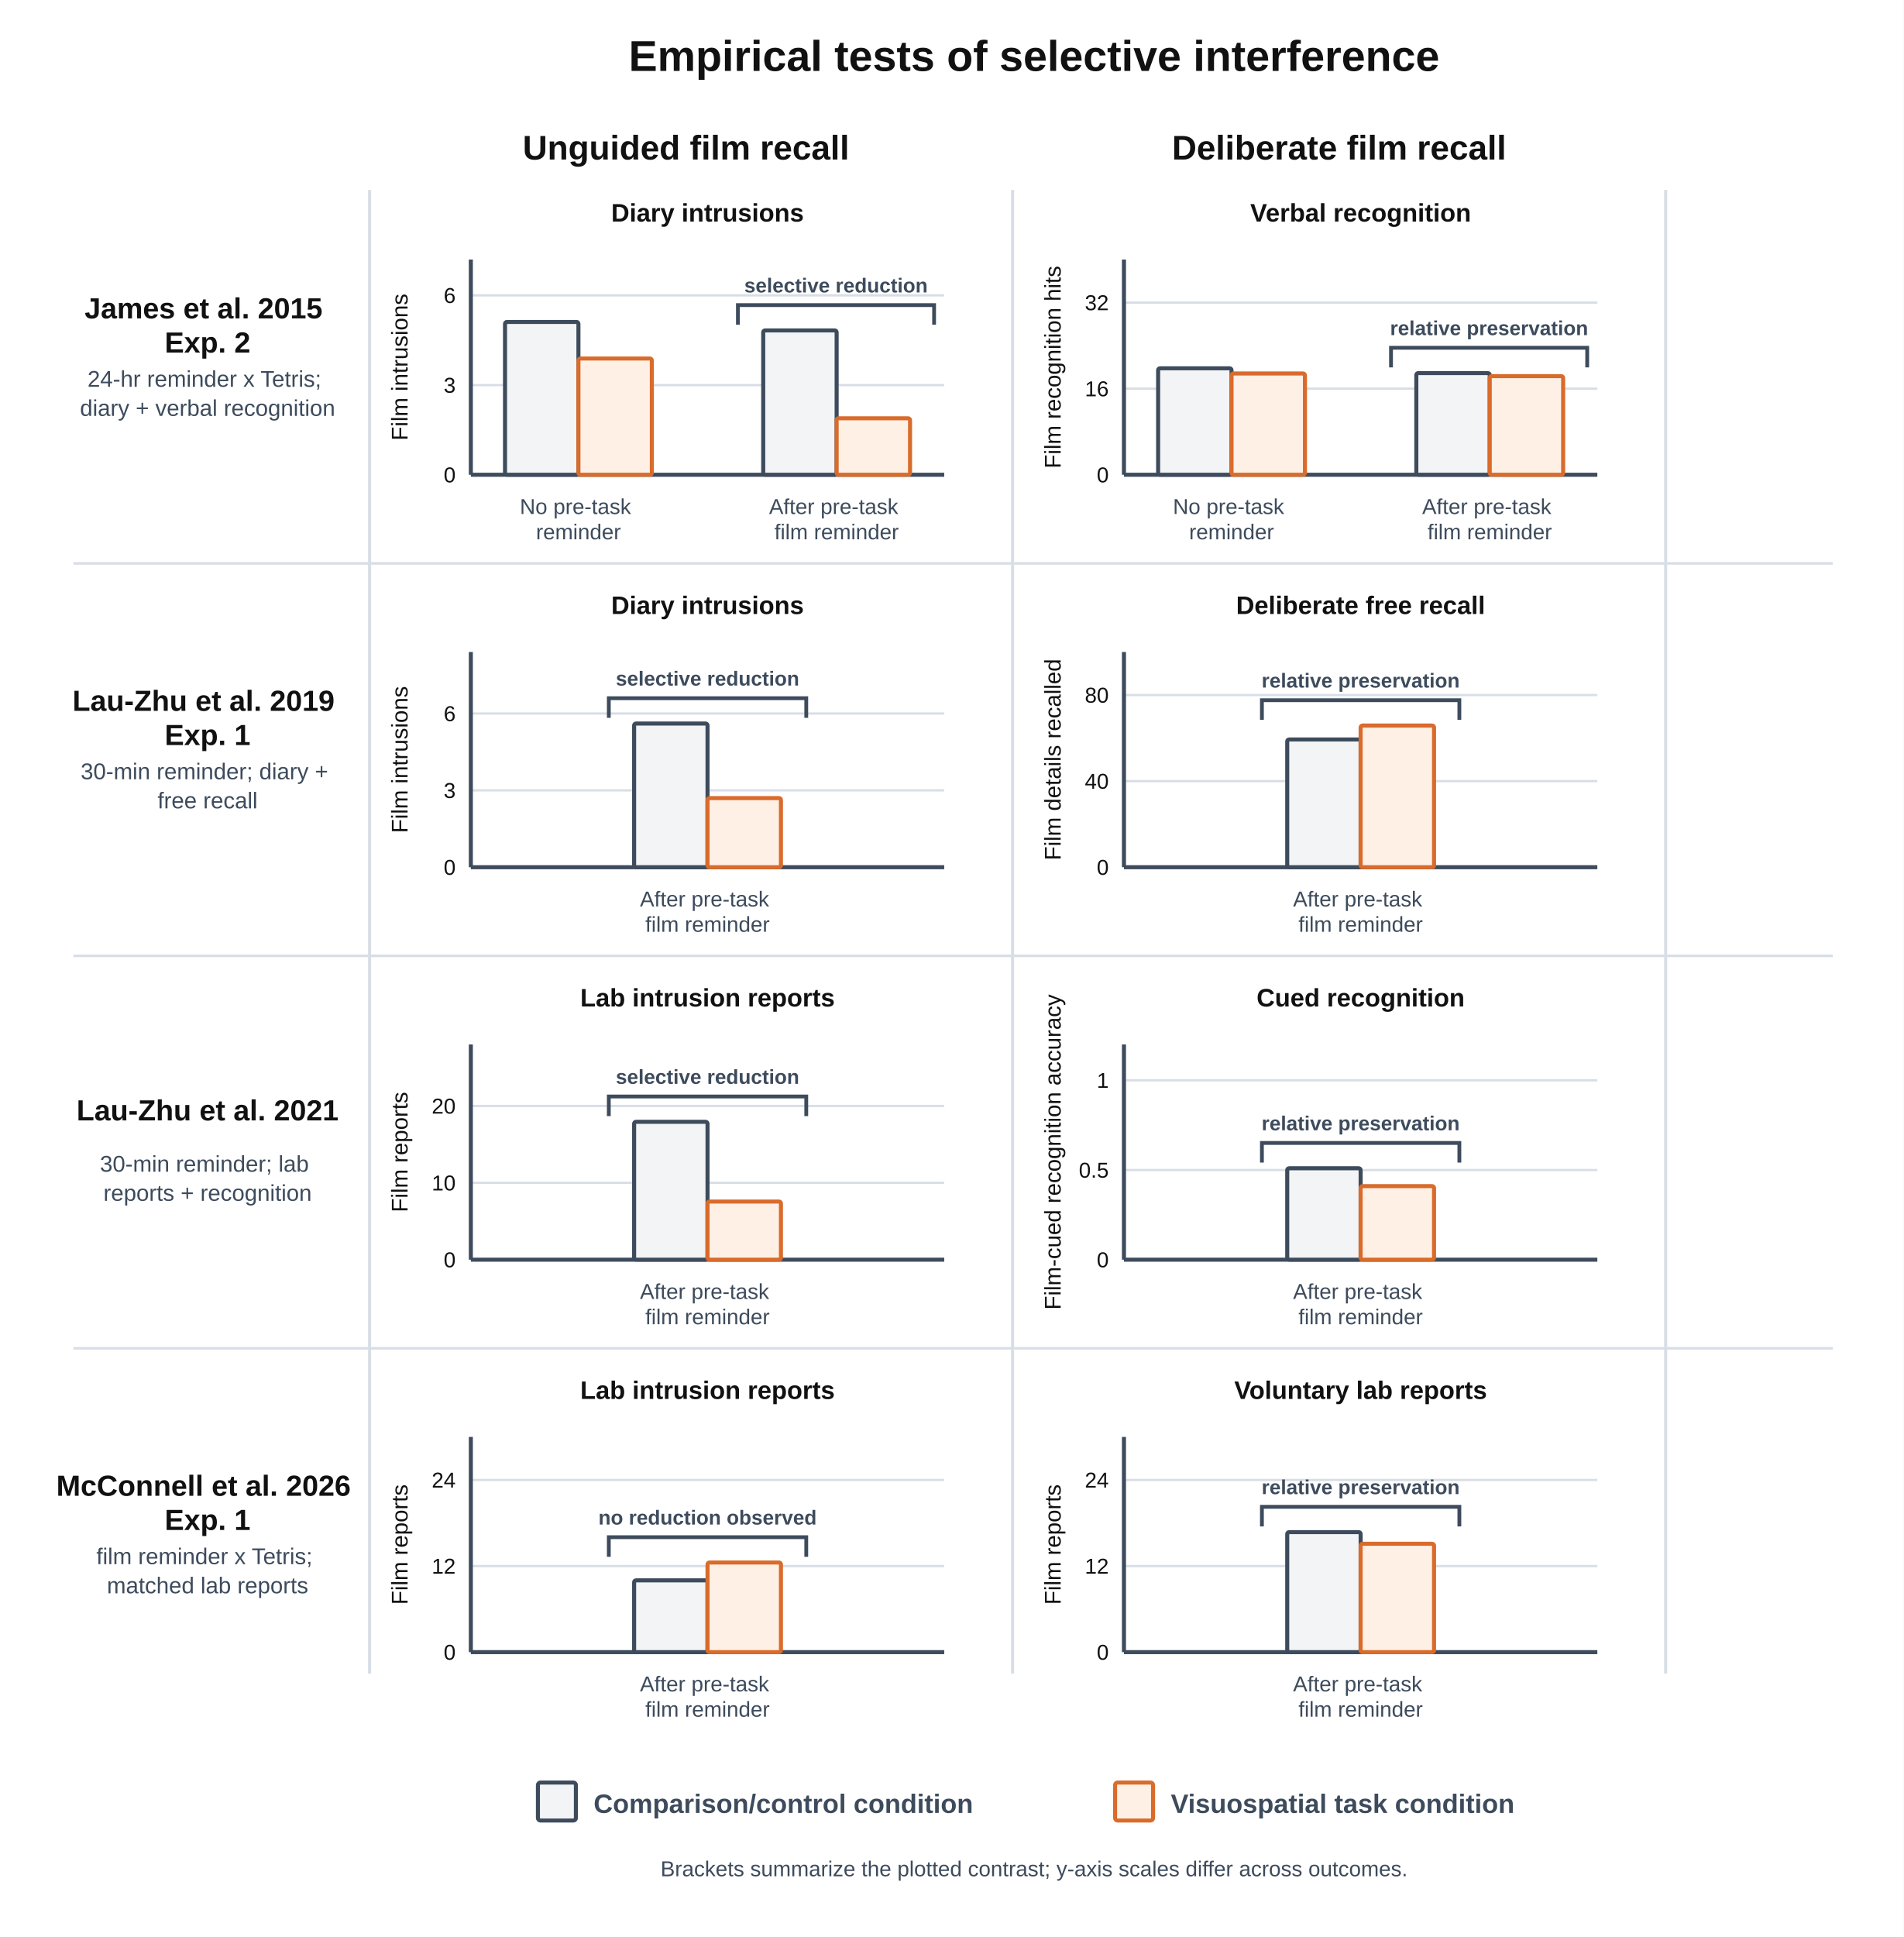
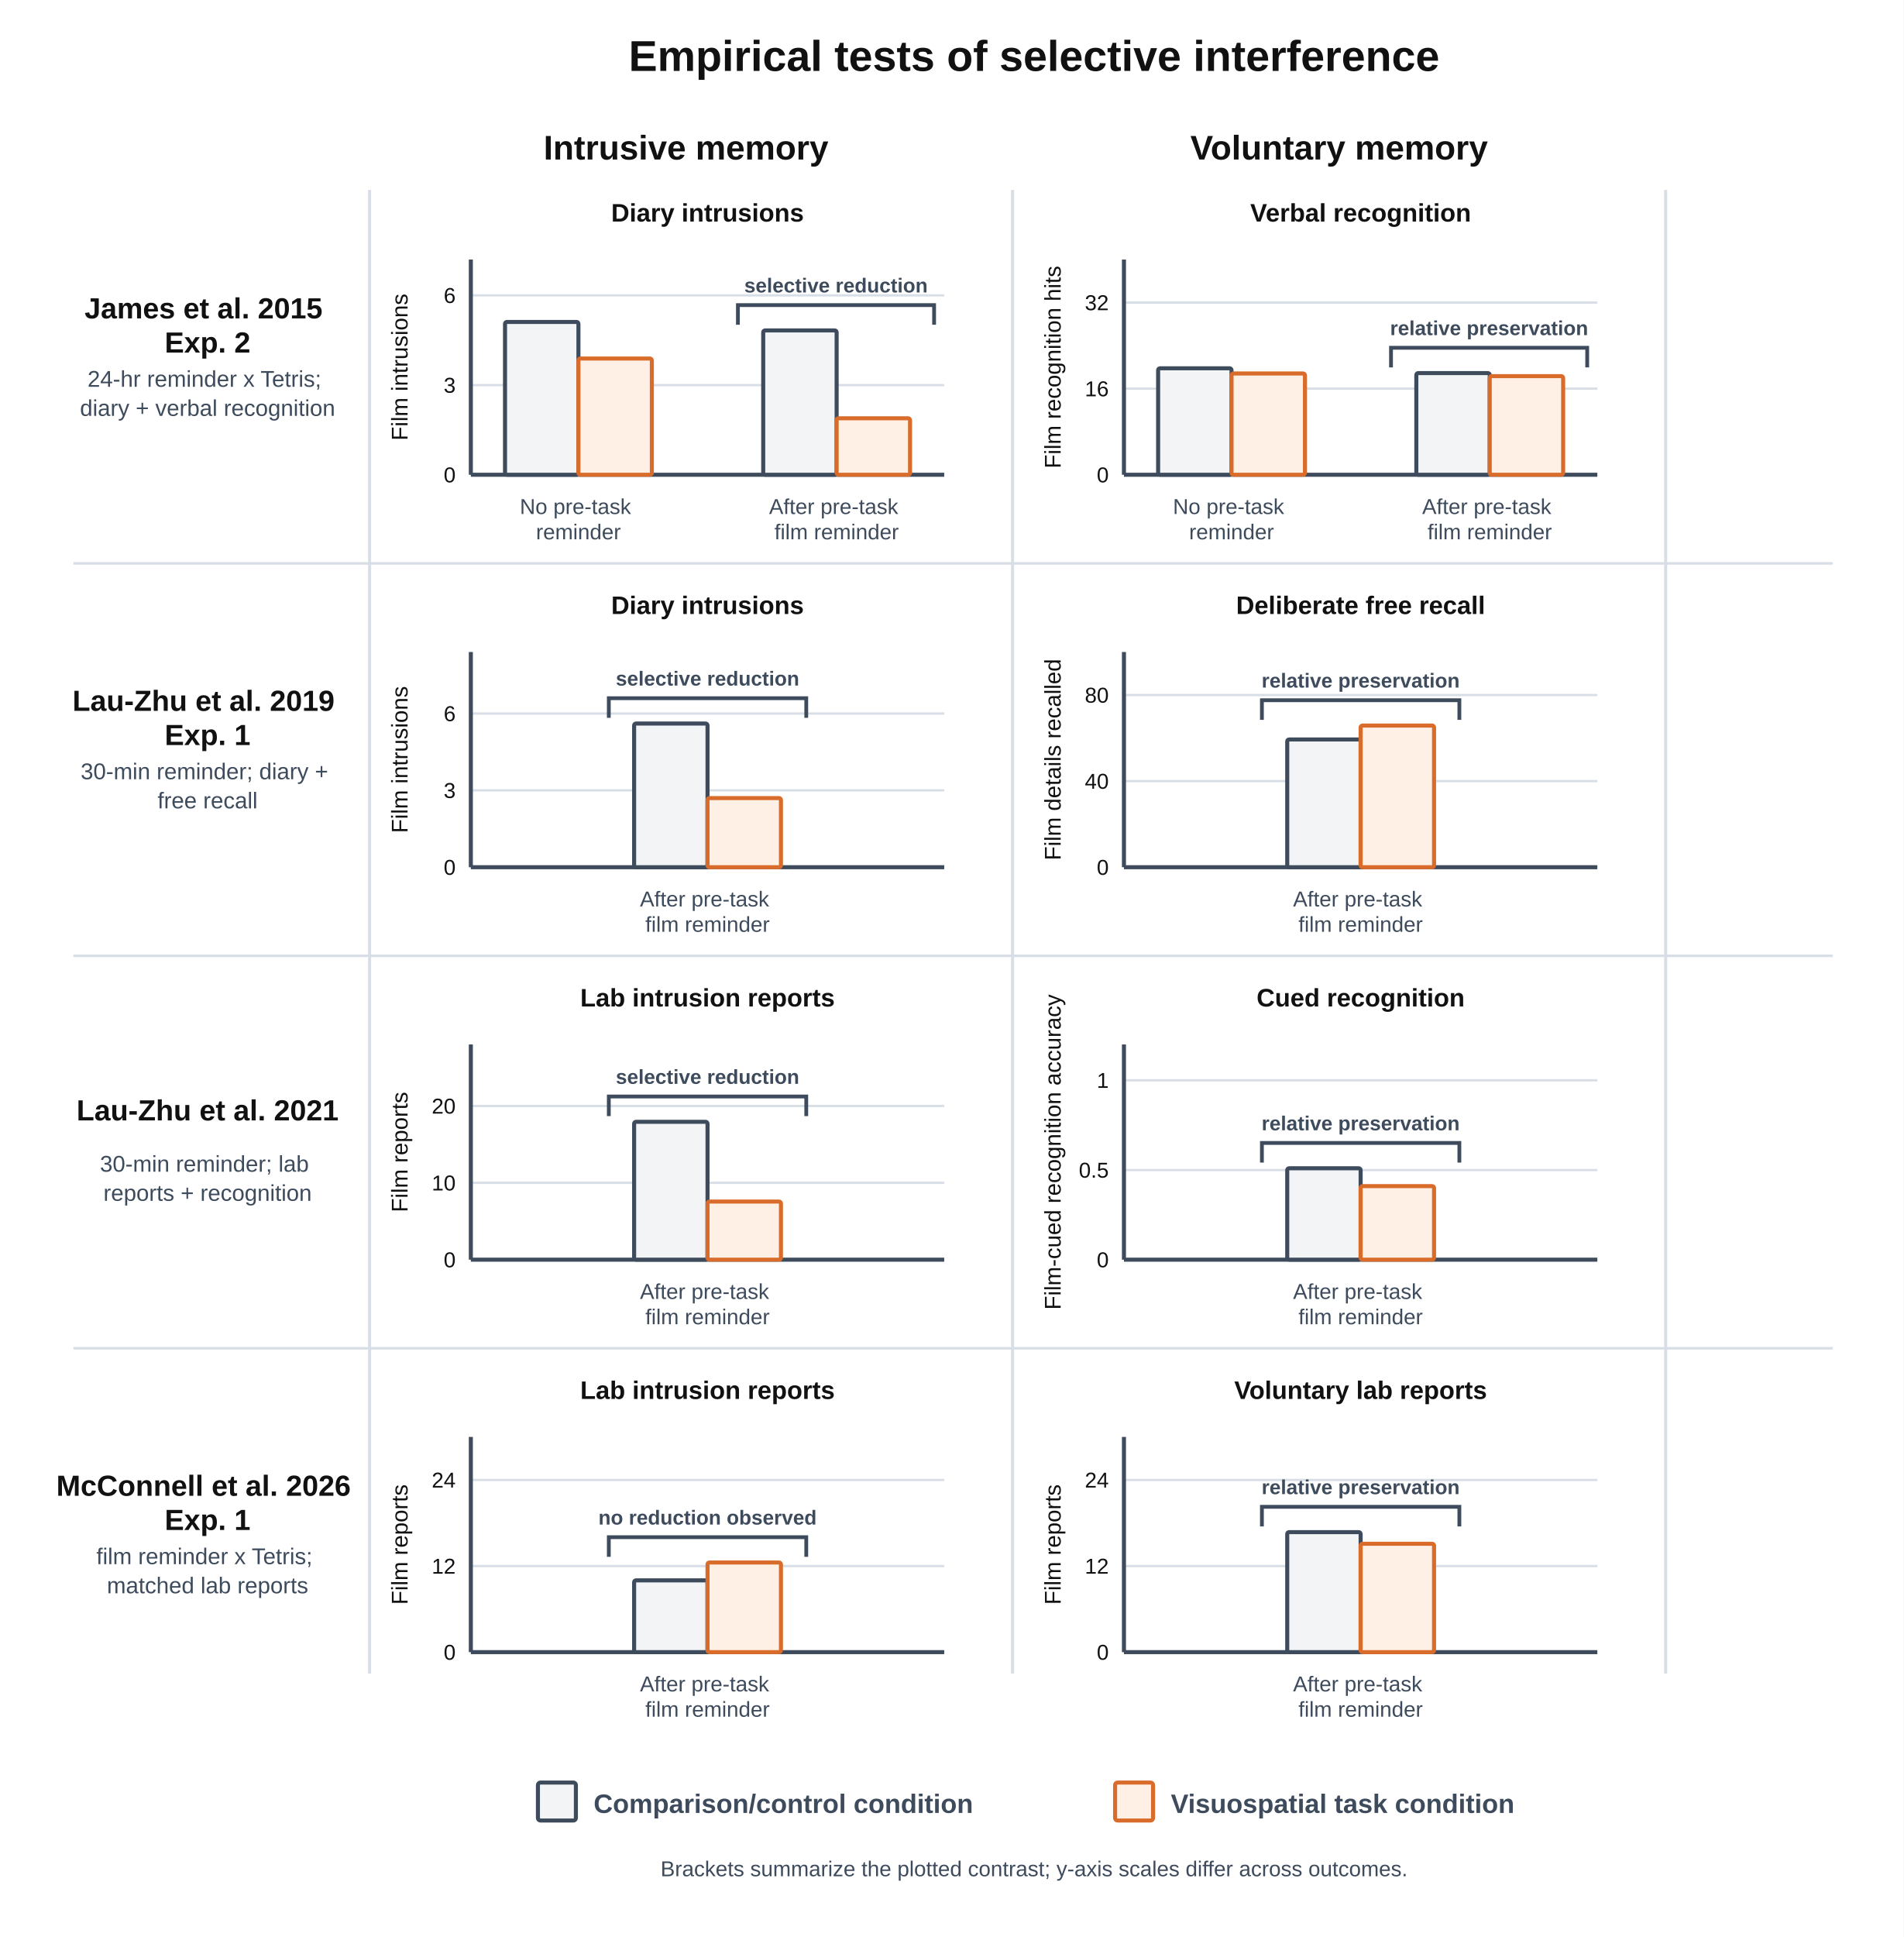
<svg xmlns="http://www.w3.org/2000/svg" viewBox="0 0 1504 1530" width="1504" height="1530">
  <rect x="0" y="0" width="1504" height="1530" fill="white" />
  <text x="817.0" y="56.0" font-family="Arial, Helvetica, DejaVu Sans, sans-serif" font-size="34" font-weight="bold" text-anchor="middle" fill="#111111">Empirical tests of selective interference</text>
-   <text x="542.0" y="126.0" font-family="Arial, Helvetica, DejaVu Sans, sans-serif" font-size="27" font-weight="bold" text-anchor="middle" fill="#111111">Unguided film recall</text>
-   <text x="1058.0" y="126.0" font-family="Arial, Helvetica, DejaVu Sans, sans-serif" font-size="27" font-weight="bold" text-anchor="middle" fill="#111111">Deliberate film recall</text>
+   <text x="542.0" y="126.0" font-family="Arial, Helvetica, DejaVu Sans, sans-serif" font-size="27" font-weight="bold" text-anchor="middle" fill="#111111">Intrusive memory</text>
+   <text x="1058.0" y="126.0" font-family="Arial, Helvetica, DejaVu Sans, sans-serif" font-size="27" font-weight="bold" text-anchor="middle" fill="#111111">Voluntary memory</text>
  <line x1="292.0" y1="150.0" x2="292.0" y2="1322.0" stroke="#D8DEE6" stroke-width="2.4" />
  <line x1="800.0" y1="150.0" x2="800.0" y2="1322.0" stroke="#D8DEE6" stroke-width="2.4" />
  <line x1="1316.0" y1="150.0" x2="1316.0" y2="1322.0" stroke="#D8DEE6" stroke-width="2.4" />
  <text x="164.0" y="251.5" font-family="Arial, Helvetica, DejaVu Sans, sans-serif" font-size="23" font-weight="bold" text-anchor="middle" fill="#111111">
    <tspan x="164.0" dy="0.0">James et al. 2015</tspan>
    <tspan x="164.0" dy="27.0">Exp. 2</tspan>
  </text>
  <text x="164.0" y="305.5" font-family="Arial, Helvetica, DejaVu Sans, sans-serif" font-size="18" font-weight="normal" text-anchor="middle" fill="#3D4B5C">
    <tspan x="164.0" dy="0.0">24-hr reminder x Tetris;</tspan>
    <tspan x="164.0" dy="23.0">diary + verbal recognition</tspan>
  </text>
  <text x="559.0" y="175.0" font-family="Arial, Helvetica, DejaVu Sans, sans-serif" font-size="20" font-weight="bold" text-anchor="middle" fill="#111111">Diary intrusions</text>
  <line x1="372.0" y1="375.0" x2="746.0" y2="375.0" stroke="#D8DEE6" stroke-width="1.8" />
  <text x="360.0" y="381.0" font-family="Arial, Helvetica, DejaVu Sans, sans-serif" font-size="17" font-weight="normal" text-anchor="end" fill="#111111">0</text>
  <line x1="372.0" y1="304.2" x2="746.0" y2="304.2" stroke="#D8DEE6" stroke-width="1.8" />
  <text x="360.0" y="310.2" font-family="Arial, Helvetica, DejaVu Sans, sans-serif" font-size="17" font-weight="normal" text-anchor="end" fill="#111111">3</text>
  <line x1="372.0" y1="233.3" x2="746.0" y2="233.3" stroke="#D8DEE6" stroke-width="1.8" />
  <text x="360.0" y="239.3" font-family="Arial, Helvetica, DejaVu Sans, sans-serif" font-size="17" font-weight="normal" text-anchor="end" fill="#111111">6</text>
  <line x1="372.0" y1="205.0" x2="372.0" y2="375.0" stroke="#3D4B5C" stroke-width="3.2" />
  <line x1="372.0" y1="375.0" x2="746.0" y2="375.0" stroke="#3D4B5C" stroke-width="3.2" />
  <rect x="399.0" y="254.3" width="58.0" height="120.7" rx="1.5" fill="#F2F4F6" stroke="#3D4B5C" stroke-width="3.2" />
  <rect x="457.0" y="283.2" width="58.0" height="91.8" rx="1.5" fill="#FFF0E6" stroke="#D96B2B" stroke-width="3.2" />
  <text x="457.0" y="406.0" font-family="Arial, Helvetica, DejaVu Sans, sans-serif" font-size="17" font-weight="normal" text-anchor="middle" fill="#3D4B5C">
    <tspan x="457.0" dy="0.0">No pre-task</tspan>
    <tspan x="457.0" dy="20.0">reminder</tspan>
  </text>
  <rect x="603.0" y="261.0" width="58.0" height="114.0" rx="1.5" fill="#F2F4F6" stroke="#3D4B5C" stroke-width="3.2" />
  <rect x="661.0" y="330.4" width="58.0" height="44.6" rx="1.5" fill="#FFF0E6" stroke="#D96B2B" stroke-width="3.2" />
  <text x="661.0" y="406.0" font-family="Arial, Helvetica, DejaVu Sans, sans-serif" font-size="17" font-weight="normal" text-anchor="middle" fill="#3D4B5C">
    <tspan x="661.0" dy="0.0">After pre-task</tspan>
    <tspan x="661.0" dy="20.0">film reminder</tspan>
  </text>
  <polyline points="583.0,255.0 583.0,241.0 738.0,241.0 738.0,255.0" fill="none" stroke="#3D4B5C" stroke-width="3.0" stroke-linecap="square" stroke-linejoin="miter" />
  <text x="660.5" y="231.0" font-family="Arial, Helvetica, DejaVu Sans, sans-serif" font-size="16" font-weight="bold" text-anchor="middle" fill="#3D4B5C">selective reduction</text>
  <text x="0.0" y="0.0" font-family="Arial, Helvetica, DejaVu Sans, sans-serif" font-size="18" font-weight="normal" text-anchor="middle" fill="#111111" transform="translate(322.0 290.0) rotate(-90)">Film intrusions</text>
  <text x="1075.0" y="175.0" font-family="Arial, Helvetica, DejaVu Sans, sans-serif" font-size="20" font-weight="bold" text-anchor="middle" fill="#111111">Verbal recognition</text>
  <line x1="888.0" y1="375.0" x2="1262.0" y2="375.0" stroke="#D8DEE6" stroke-width="1.8" />
  <text x="876.0" y="381.0" font-family="Arial, Helvetica, DejaVu Sans, sans-serif" font-size="17" font-weight="normal" text-anchor="end" fill="#111111">0</text>
  <line x1="888.0" y1="307.0" x2="1262.0" y2="307.0" stroke="#D8DEE6" stroke-width="1.8" />
  <text x="876.0" y="313.0" font-family="Arial, Helvetica, DejaVu Sans, sans-serif" font-size="17" font-weight="normal" text-anchor="end" fill="#111111">16</text>
  <line x1="888.0" y1="239.0" x2="1262.0" y2="239.0" stroke="#D8DEE6" stroke-width="1.8" />
  <text x="876.0" y="245.0" font-family="Arial, Helvetica, DejaVu Sans, sans-serif" font-size="17" font-weight="normal" text-anchor="end" fill="#111111">32</text>
  <line x1="888.0" y1="205.0" x2="888.0" y2="375.0" stroke="#3D4B5C" stroke-width="3.2" />
  <line x1="888.0" y1="375.0" x2="1262.0" y2="375.0" stroke="#3D4B5C" stroke-width="3.2" />
  <rect x="915.0" y="290.9" width="58.0" height="84.1" rx="1.5" fill="#F2F4F6" stroke="#3D4B5C" stroke-width="3.2" />
  <rect x="973.0" y="295.0" width="58.0" height="80.0" rx="1.5" fill="#FFF0E6" stroke="#D96B2B" stroke-width="3.2" />
  <text x="973.0" y="406.0" font-family="Arial, Helvetica, DejaVu Sans, sans-serif" font-size="17" font-weight="normal" text-anchor="middle" fill="#3D4B5C">
    <tspan x="973.0" dy="0.0">No pre-task</tspan>
    <tspan x="973.0" dy="20.0">reminder</tspan>
  </text>
  <rect x="1119.0" y="294.7" width="58.0" height="80.3" rx="1.5" fill="#F2F4F6" stroke="#3D4B5C" stroke-width="3.2" />
  <rect x="1177.0" y="297.1" width="58.0" height="77.9" rx="1.5" fill="#FFF0E6" stroke="#D96B2B" stroke-width="3.2" />
  <text x="1177.0" y="406.0" font-family="Arial, Helvetica, DejaVu Sans, sans-serif" font-size="17" font-weight="normal" text-anchor="middle" fill="#3D4B5C">
    <tspan x="1177.0" dy="0.0">After pre-task</tspan>
    <tspan x="1177.0" dy="20.0">film reminder</tspan>
  </text>
  <polyline points="1099.0,288.7 1099.0,274.7 1254.0,274.7 1254.0,288.7" fill="none" stroke="#3D4B5C" stroke-width="3.0" stroke-linecap="square" stroke-linejoin="miter" />
  <text x="1176.5" y="264.7" font-family="Arial, Helvetica, DejaVu Sans, sans-serif" font-size="16" font-weight="bold" text-anchor="middle" fill="#3D4B5C">relative preservation</text>
  <text x="0.0" y="0.0" font-family="Arial, Helvetica, DejaVu Sans, sans-serif" font-size="18" font-weight="normal" text-anchor="middle" fill="#111111" transform="translate(838.0 290.0) rotate(-90)">Film recognition hits</text>
  <line x1="58.0" y1="445.0" x2="1448.0" y2="445.0" stroke="#D8DEE6" stroke-width="2.0" />
  <text x="164.0" y="561.5" font-family="Arial, Helvetica, DejaVu Sans, sans-serif" font-size="23" font-weight="bold" text-anchor="middle" fill="#111111">
    <tspan x="164.0" dy="0.0">Lau-Zhu et al. 2019</tspan>
    <tspan x="164.0" dy="27.0">Exp. 1</tspan>
  </text>
  <text x="164.0" y="615.5" font-family="Arial, Helvetica, DejaVu Sans, sans-serif" font-size="18" font-weight="normal" text-anchor="middle" fill="#3D4B5C">
    <tspan x="164.0" dy="0.0">30-min reminder; diary +</tspan>
    <tspan x="164.0" dy="23.0">free recall</tspan>
  </text>
  <text x="559.0" y="485.0" font-family="Arial, Helvetica, DejaVu Sans, sans-serif" font-size="20" font-weight="bold" text-anchor="middle" fill="#111111">Diary intrusions</text>
  <line x1="372.0" y1="685.0" x2="746.0" y2="685.0" stroke="#D8DEE6" stroke-width="1.8" />
  <text x="360.0" y="691.0" font-family="Arial, Helvetica, DejaVu Sans, sans-serif" font-size="17" font-weight="normal" text-anchor="end" fill="#111111">0</text>
  <line x1="372.0" y1="624.3" x2="746.0" y2="624.3" stroke="#D8DEE6" stroke-width="1.8" />
  <text x="360.0" y="630.3" font-family="Arial, Helvetica, DejaVu Sans, sans-serif" font-size="17" font-weight="normal" text-anchor="end" fill="#111111">3</text>
  <line x1="372.0" y1="563.6" x2="746.0" y2="563.6" stroke="#D8DEE6" stroke-width="1.8" />
  <text x="360.0" y="569.6" font-family="Arial, Helvetica, DejaVu Sans, sans-serif" font-size="17" font-weight="normal" text-anchor="end" fill="#111111">6</text>
  <line x1="372.0" y1="515.0" x2="372.0" y2="685.0" stroke="#3D4B5C" stroke-width="3.2" />
  <line x1="372.0" y1="685.0" x2="746.0" y2="685.0" stroke="#3D4B5C" stroke-width="3.2" />
  <rect x="501.0" y="571.5" width="58.0" height="113.5" rx="1.5" fill="#F2F4F6" stroke="#3D4B5C" stroke-width="3.2" />
  <rect x="559.0" y="630.4" width="58.0" height="54.6" rx="1.5" fill="#FFF0E6" stroke="#D96B2B" stroke-width="3.2" />
  <text x="559.0" y="716.0" font-family="Arial, Helvetica, DejaVu Sans, sans-serif" font-size="17" font-weight="normal" text-anchor="middle" fill="#3D4B5C">
    <tspan x="559.0" dy="0.0">After pre-task</tspan>
    <tspan x="559.0" dy="20.0">film reminder</tspan>
  </text>
  <polyline points="481.0,565.5 481.0,551.5 637.0,551.5 637.0,565.5" fill="none" stroke="#3D4B5C" stroke-width="3.0" stroke-linecap="square" stroke-linejoin="miter" />
  <text x="559.0" y="541.5" font-family="Arial, Helvetica, DejaVu Sans, sans-serif" font-size="16" font-weight="bold" text-anchor="middle" fill="#3D4B5C">selective reduction</text>
  <text x="0.0" y="0.0" font-family="Arial, Helvetica, DejaVu Sans, sans-serif" font-size="18" font-weight="normal" text-anchor="middle" fill="#111111" transform="translate(322.0 600.0) rotate(-90)">Film intrusions</text>
  <text x="1075.0" y="485.0" font-family="Arial, Helvetica, DejaVu Sans, sans-serif" font-size="20" font-weight="bold" text-anchor="middle" fill="#111111">Deliberate free recall</text>
  <line x1="888.0" y1="685.0" x2="1262.0" y2="685.0" stroke="#D8DEE6" stroke-width="1.8" />
  <text x="876.0" y="691.0" font-family="Arial, Helvetica, DejaVu Sans, sans-serif" font-size="17" font-weight="normal" text-anchor="end" fill="#111111">0</text>
  <line x1="888.0" y1="617.0" x2="1262.0" y2="617.0" stroke="#D8DEE6" stroke-width="1.8" />
  <text x="876.0" y="623.0" font-family="Arial, Helvetica, DejaVu Sans, sans-serif" font-size="17" font-weight="normal" text-anchor="end" fill="#111111">40</text>
  <line x1="888.0" y1="549.0" x2="1262.0" y2="549.0" stroke="#D8DEE6" stroke-width="1.8" />
  <text x="876.0" y="555.0" font-family="Arial, Helvetica, DejaVu Sans, sans-serif" font-size="17" font-weight="normal" text-anchor="end" fill="#111111">80</text>
  <line x1="888.0" y1="515.0" x2="888.0" y2="685.0" stroke="#3D4B5C" stroke-width="3.2" />
  <line x1="888.0" y1="685.0" x2="1262.0" y2="685.0" stroke="#3D4B5C" stroke-width="3.2" />
  <rect x="1017.0" y="584.1" width="58.0" height="100.9" rx="1.5" fill="#F2F4F6" stroke="#3D4B5C" stroke-width="3.2" />
  <rect x="1075.0" y="573.1" width="58.0" height="111.9" rx="1.5" fill="#FFF0E6" stroke="#D96B2B" stroke-width="3.2" />
  <text x="1075.0" y="716.0" font-family="Arial, Helvetica, DejaVu Sans, sans-serif" font-size="17" font-weight="normal" text-anchor="middle" fill="#3D4B5C">
    <tspan x="1075.0" dy="0.0">After pre-task</tspan>
    <tspan x="1075.0" dy="20.0">film reminder</tspan>
  </text>
  <polyline points="997.0,567.1 997.0,553.1 1153.0,553.1 1153.0,567.1" fill="none" stroke="#3D4B5C" stroke-width="3.0" stroke-linecap="square" stroke-linejoin="miter" />
  <text x="1075.0" y="543.1" font-family="Arial, Helvetica, DejaVu Sans, sans-serif" font-size="16" font-weight="bold" text-anchor="middle" fill="#3D4B5C">relative preservation</text>
  <text x="0.0" y="0.0" font-family="Arial, Helvetica, DejaVu Sans, sans-serif" font-size="18" font-weight="normal" text-anchor="middle" fill="#111111" transform="translate(838.0 600.0) rotate(-90)">Film details recalled</text>
  <line x1="58.0" y1="755.0" x2="1448.0" y2="755.0" stroke="#D8DEE6" stroke-width="2.0" />
  <text x="164.0" y="885.0" font-family="Arial, Helvetica, DejaVu Sans, sans-serif" font-size="23" font-weight="bold" text-anchor="middle" fill="#111111">
    <tspan x="164.0" dy="0.0">Lau-Zhu et al. 2021</tspan>
  </text>
  <text x="164.0" y="925.5" font-family="Arial, Helvetica, DejaVu Sans, sans-serif" font-size="18" font-weight="normal" text-anchor="middle" fill="#3D4B5C">
    <tspan x="164.0" dy="0.0">30-min reminder; lab</tspan>
    <tspan x="164.0" dy="23.0">reports + recognition</tspan>
  </text>
  <text x="559.0" y="795.0" font-family="Arial, Helvetica, DejaVu Sans, sans-serif" font-size="20" font-weight="bold" text-anchor="middle" fill="#111111">Lab intrusion reports</text>
  <line x1="372.0" y1="995.0" x2="746.0" y2="995.0" stroke="#D8DEE6" stroke-width="1.8" />
  <text x="360.0" y="1001.0" font-family="Arial, Helvetica, DejaVu Sans, sans-serif" font-size="17" font-weight="normal" text-anchor="end" fill="#111111">0</text>
  <line x1="372.0" y1="934.3" x2="746.0" y2="934.3" stroke="#D8DEE6" stroke-width="1.8" />
  <text x="360.0" y="940.3" font-family="Arial, Helvetica, DejaVu Sans, sans-serif" font-size="17" font-weight="normal" text-anchor="end" fill="#111111">10</text>
  <line x1="372.0" y1="873.6" x2="746.0" y2="873.6" stroke="#D8DEE6" stroke-width="1.8" />
  <text x="360.0" y="879.6" font-family="Arial, Helvetica, DejaVu Sans, sans-serif" font-size="17" font-weight="normal" text-anchor="end" fill="#111111">20</text>
  <line x1="372.0" y1="825.0" x2="372.0" y2="995.0" stroke="#3D4B5C" stroke-width="3.2" />
  <line x1="372.0" y1="995.0" x2="746.0" y2="995.0" stroke="#3D4B5C" stroke-width="3.2" />
  <rect x="501.0" y="886.1" width="58.0" height="108.9" rx="1.5" fill="#F2F4F6" stroke="#3D4B5C" stroke-width="3.2" />
  <rect x="559.0" y="949.1" width="58.0" height="45.9" rx="1.5" fill="#FFF0E6" stroke="#D96B2B" stroke-width="3.2" />
  <text x="559.0" y="1026.0" font-family="Arial, Helvetica, DejaVu Sans, sans-serif" font-size="17" font-weight="normal" text-anchor="middle" fill="#3D4B5C">
    <tspan x="559.0" dy="0.0">After pre-task</tspan>
    <tspan x="559.0" dy="20.0">film reminder</tspan>
  </text>
  <polyline points="481.0,880.1 481.0,866.1 637.0,866.1 637.0,880.1" fill="none" stroke="#3D4B5C" stroke-width="3.0" stroke-linecap="square" stroke-linejoin="miter" />
  <text x="559.0" y="856.1" font-family="Arial, Helvetica, DejaVu Sans, sans-serif" font-size="16" font-weight="bold" text-anchor="middle" fill="#3D4B5C">selective reduction</text>
  <text x="0.0" y="0.0" font-family="Arial, Helvetica, DejaVu Sans, sans-serif" font-size="18" font-weight="normal" text-anchor="middle" fill="#111111" transform="translate(322.0 910.0) rotate(-90)">Film reports</text>
  <text x="1075.0" y="795.0" font-family="Arial, Helvetica, DejaVu Sans, sans-serif" font-size="20" font-weight="bold" text-anchor="middle" fill="#111111">Cued recognition</text>
  <line x1="888.0" y1="995.0" x2="1262.0" y2="995.0" stroke="#D8DEE6" stroke-width="1.8" />
  <text x="876.0" y="1001.0" font-family="Arial, Helvetica, DejaVu Sans, sans-serif" font-size="17" font-weight="normal" text-anchor="end" fill="#111111">0</text>
  <line x1="888.0" y1="924.2" x2="1262.0" y2="924.2" stroke="#D8DEE6" stroke-width="1.8" />
  <text x="876.0" y="930.2" font-family="Arial, Helvetica, DejaVu Sans, sans-serif" font-size="17" font-weight="normal" text-anchor="end" fill="#111111">0.5</text>
  <line x1="888.0" y1="853.3" x2="1262.0" y2="853.3" stroke="#D8DEE6" stroke-width="1.8" />
  <text x="876.0" y="859.3" font-family="Arial, Helvetica, DejaVu Sans, sans-serif" font-size="17" font-weight="normal" text-anchor="end" fill="#111111">1</text>
  <line x1="888.0" y1="825.0" x2="888.0" y2="995.0" stroke="#3D4B5C" stroke-width="3.2" />
  <line x1="888.0" y1="995.0" x2="1262.0" y2="995.0" stroke="#3D4B5C" stroke-width="3.2" />
  <rect x="1017.0" y="922.8" width="58.0" height="72.2" rx="1.5" fill="#F2F4F6" stroke="#3D4B5C" stroke-width="3.2" />
  <rect x="1075.0" y="936.9" width="58.0" height="58.1" rx="1.5" fill="#FFF0E6" stroke="#D96B2B" stroke-width="3.2" />
  <text x="1075.0" y="1026.0" font-family="Arial, Helvetica, DejaVu Sans, sans-serif" font-size="17" font-weight="normal" text-anchor="middle" fill="#3D4B5C">
    <tspan x="1075.0" dy="0.0">After pre-task</tspan>
    <tspan x="1075.0" dy="20.0">film reminder</tspan>
  </text>
  <polyline points="997.0,916.8 997.0,902.8 1153.0,902.8 1153.0,916.8" fill="none" stroke="#3D4B5C" stroke-width="3.0" stroke-linecap="square" stroke-linejoin="miter" />
  <text x="1075.0" y="892.8" font-family="Arial, Helvetica, DejaVu Sans, sans-serif" font-size="16" font-weight="bold" text-anchor="middle" fill="#3D4B5C">relative preservation</text>
  <text x="0.0" y="0.0" font-family="Arial, Helvetica, DejaVu Sans, sans-serif" font-size="18" font-weight="normal" text-anchor="middle" fill="#111111" transform="translate(838.0 910.0) rotate(-90)">Film-cued recognition accuracy</text>
  <line x1="58.0" y1="1065.0" x2="1448.0" y2="1065.0" stroke="#D8DEE6" stroke-width="2.0" />
  <text x="164.0" y="1181.5" font-family="Arial, Helvetica, DejaVu Sans, sans-serif" font-size="23" font-weight="bold" text-anchor="middle" fill="#111111">
    <tspan x="164.0" dy="0.0">McConnell et al. 2026</tspan>
    <tspan x="164.0" dy="27.0">Exp. 1</tspan>
  </text>
  <text x="164.0" y="1235.5" font-family="Arial, Helvetica, DejaVu Sans, sans-serif" font-size="18" font-weight="normal" text-anchor="middle" fill="#3D4B5C">
    <tspan x="164.0" dy="0.0">film reminder x Tetris;</tspan>
    <tspan x="164.0" dy="23.0">matched lab reports</tspan>
  </text>
  <text x="559.0" y="1105.0" font-family="Arial, Helvetica, DejaVu Sans, sans-serif" font-size="20" font-weight="bold" text-anchor="middle" fill="#111111">Lab intrusion reports</text>
  <line x1="372.0" y1="1305.0" x2="746.0" y2="1305.0" stroke="#D8DEE6" stroke-width="1.8" />
  <text x="360.0" y="1311.0" font-family="Arial, Helvetica, DejaVu Sans, sans-serif" font-size="17" font-weight="normal" text-anchor="end" fill="#111111">0</text>
  <line x1="372.0" y1="1237.0" x2="746.0" y2="1237.0" stroke="#D8DEE6" stroke-width="1.8" />
  <text x="360.0" y="1243.0" font-family="Arial, Helvetica, DejaVu Sans, sans-serif" font-size="17" font-weight="normal" text-anchor="end" fill="#111111">12</text>
  <line x1="372.0" y1="1169.0" x2="746.0" y2="1169.0" stroke="#D8DEE6" stroke-width="1.8" />
  <text x="360.0" y="1175.0" font-family="Arial, Helvetica, DejaVu Sans, sans-serif" font-size="17" font-weight="normal" text-anchor="end" fill="#111111">24</text>
  <line x1="372.0" y1="1135.0" x2="372.0" y2="1305.0" stroke="#3D4B5C" stroke-width="3.2" />
  <line x1="372.0" y1="1305.0" x2="746.0" y2="1305.0" stroke="#3D4B5C" stroke-width="3.2" />
  <rect x="501.0" y="1248.3" width="58.0" height="56.7" rx="1.5" fill="#F2F4F6" stroke="#3D4B5C" stroke-width="3.2" />
  <rect x="559.0" y="1234.2" width="58.0" height="70.8" rx="1.5" fill="#FFF0E6" stroke="#D96B2B" stroke-width="3.2" />
  <text x="559.0" y="1336.0" font-family="Arial, Helvetica, DejaVu Sans, sans-serif" font-size="17" font-weight="normal" text-anchor="middle" fill="#3D4B5C">
    <tspan x="559.0" dy="0.0">After pre-task</tspan>
    <tspan x="559.0" dy="20.0">film reminder</tspan>
  </text>
  <polyline points="481.0,1228.2 481.0,1214.2 637.0,1214.2 637.0,1228.2" fill="none" stroke="#3D4B5C" stroke-width="3.0" stroke-linecap="square" stroke-linejoin="miter" />
  <text x="559.0" y="1204.2" font-family="Arial, Helvetica, DejaVu Sans, sans-serif" font-size="16" font-weight="bold" text-anchor="middle" fill="#3D4B5C">no reduction observed</text>
  <text x="0.0" y="0.0" font-family="Arial, Helvetica, DejaVu Sans, sans-serif" font-size="18" font-weight="normal" text-anchor="middle" fill="#111111" transform="translate(322.0 1220.0) rotate(-90)">Film reports</text>
  <text x="1075.0" y="1105.0" font-family="Arial, Helvetica, DejaVu Sans, sans-serif" font-size="20" font-weight="bold" text-anchor="middle" fill="#111111">Voluntary lab reports</text>
  <line x1="888.0" y1="1305.0" x2="1262.0" y2="1305.0" stroke="#D8DEE6" stroke-width="1.8" />
  <text x="876.0" y="1311.0" font-family="Arial, Helvetica, DejaVu Sans, sans-serif" font-size="17" font-weight="normal" text-anchor="end" fill="#111111">0</text>
  <line x1="888.0" y1="1237.0" x2="1262.0" y2="1237.0" stroke="#D8DEE6" stroke-width="1.8" />
  <text x="876.0" y="1243.0" font-family="Arial, Helvetica, DejaVu Sans, sans-serif" font-size="17" font-weight="normal" text-anchor="end" fill="#111111">12</text>
  <line x1="888.0" y1="1169.0" x2="1262.0" y2="1169.0" stroke="#D8DEE6" stroke-width="1.8" />
  <text x="876.0" y="1175.0" font-family="Arial, Helvetica, DejaVu Sans, sans-serif" font-size="17" font-weight="normal" text-anchor="end" fill="#111111">24</text>
  <line x1="888.0" y1="1135.0" x2="888.0" y2="1305.0" stroke="#3D4B5C" stroke-width="3.2" />
  <line x1="888.0" y1="1305.0" x2="1262.0" y2="1305.0" stroke="#3D4B5C" stroke-width="3.2" />
  <rect x="1017.0" y="1210.2" width="58.0" height="94.8" rx="1.5" fill="#F2F4F6" stroke="#3D4B5C" stroke-width="3.2" />
  <rect x="1075.0" y="1219.4" width="58.0" height="85.6" rx="1.5" fill="#FFF0E6" stroke="#D96B2B" stroke-width="3.2" />
  <text x="1075.0" y="1336.0" font-family="Arial, Helvetica, DejaVu Sans, sans-serif" font-size="17" font-weight="normal" text-anchor="middle" fill="#3D4B5C">
    <tspan x="1075.0" dy="0.0">After pre-task</tspan>
    <tspan x="1075.0" dy="20.0">film reminder</tspan>
  </text>
  <polyline points="997.0,1204.2 997.0,1190.2 1153.0,1190.2 1153.0,1204.2" fill="none" stroke="#3D4B5C" stroke-width="3.0" stroke-linecap="square" stroke-linejoin="miter" />
  <text x="1075.0" y="1180.2" font-family="Arial, Helvetica, DejaVu Sans, sans-serif" font-size="16" font-weight="bold" text-anchor="middle" fill="#3D4B5C">relative preservation</text>
  <text x="0.0" y="0.0" font-family="Arial, Helvetica, DejaVu Sans, sans-serif" font-size="18" font-weight="normal" text-anchor="middle" fill="#111111" transform="translate(838.0 1220.0) rotate(-90)">Film reports</text>
  <rect x="425.0" y="1408.0" width="30.0" height="30.0" rx="2.0" fill="#F2F4F6" stroke="#3D4B5C" stroke-width="3.2" />
  <text x="469.0" y="1432.0" font-family="Arial, Helvetica, DejaVu Sans, sans-serif" font-size="21" font-weight="bold" text-anchor="start" fill="#3D4B5C">Comparison/control condition</text>
  <rect x="881.0" y="1408.0" width="30.0" height="30.0" rx="2.0" fill="#FFF0E6" stroke="#D96B2B" stroke-width="3.2" />
  <text x="925.0" y="1432.0" font-family="Arial, Helvetica, DejaVu Sans, sans-serif" font-size="21" font-weight="bold" text-anchor="start" fill="#3D4B5C">Visuospatial task condition</text>
  <text x="817.0" y="1482.0" font-family="Arial, Helvetica, DejaVu Sans, sans-serif" font-size="17" font-weight="normal" text-anchor="middle" fill="#3D4B5C">Brackets summarize the plotted contrast; y-axis scales differ across outcomes.</text>
</svg>
